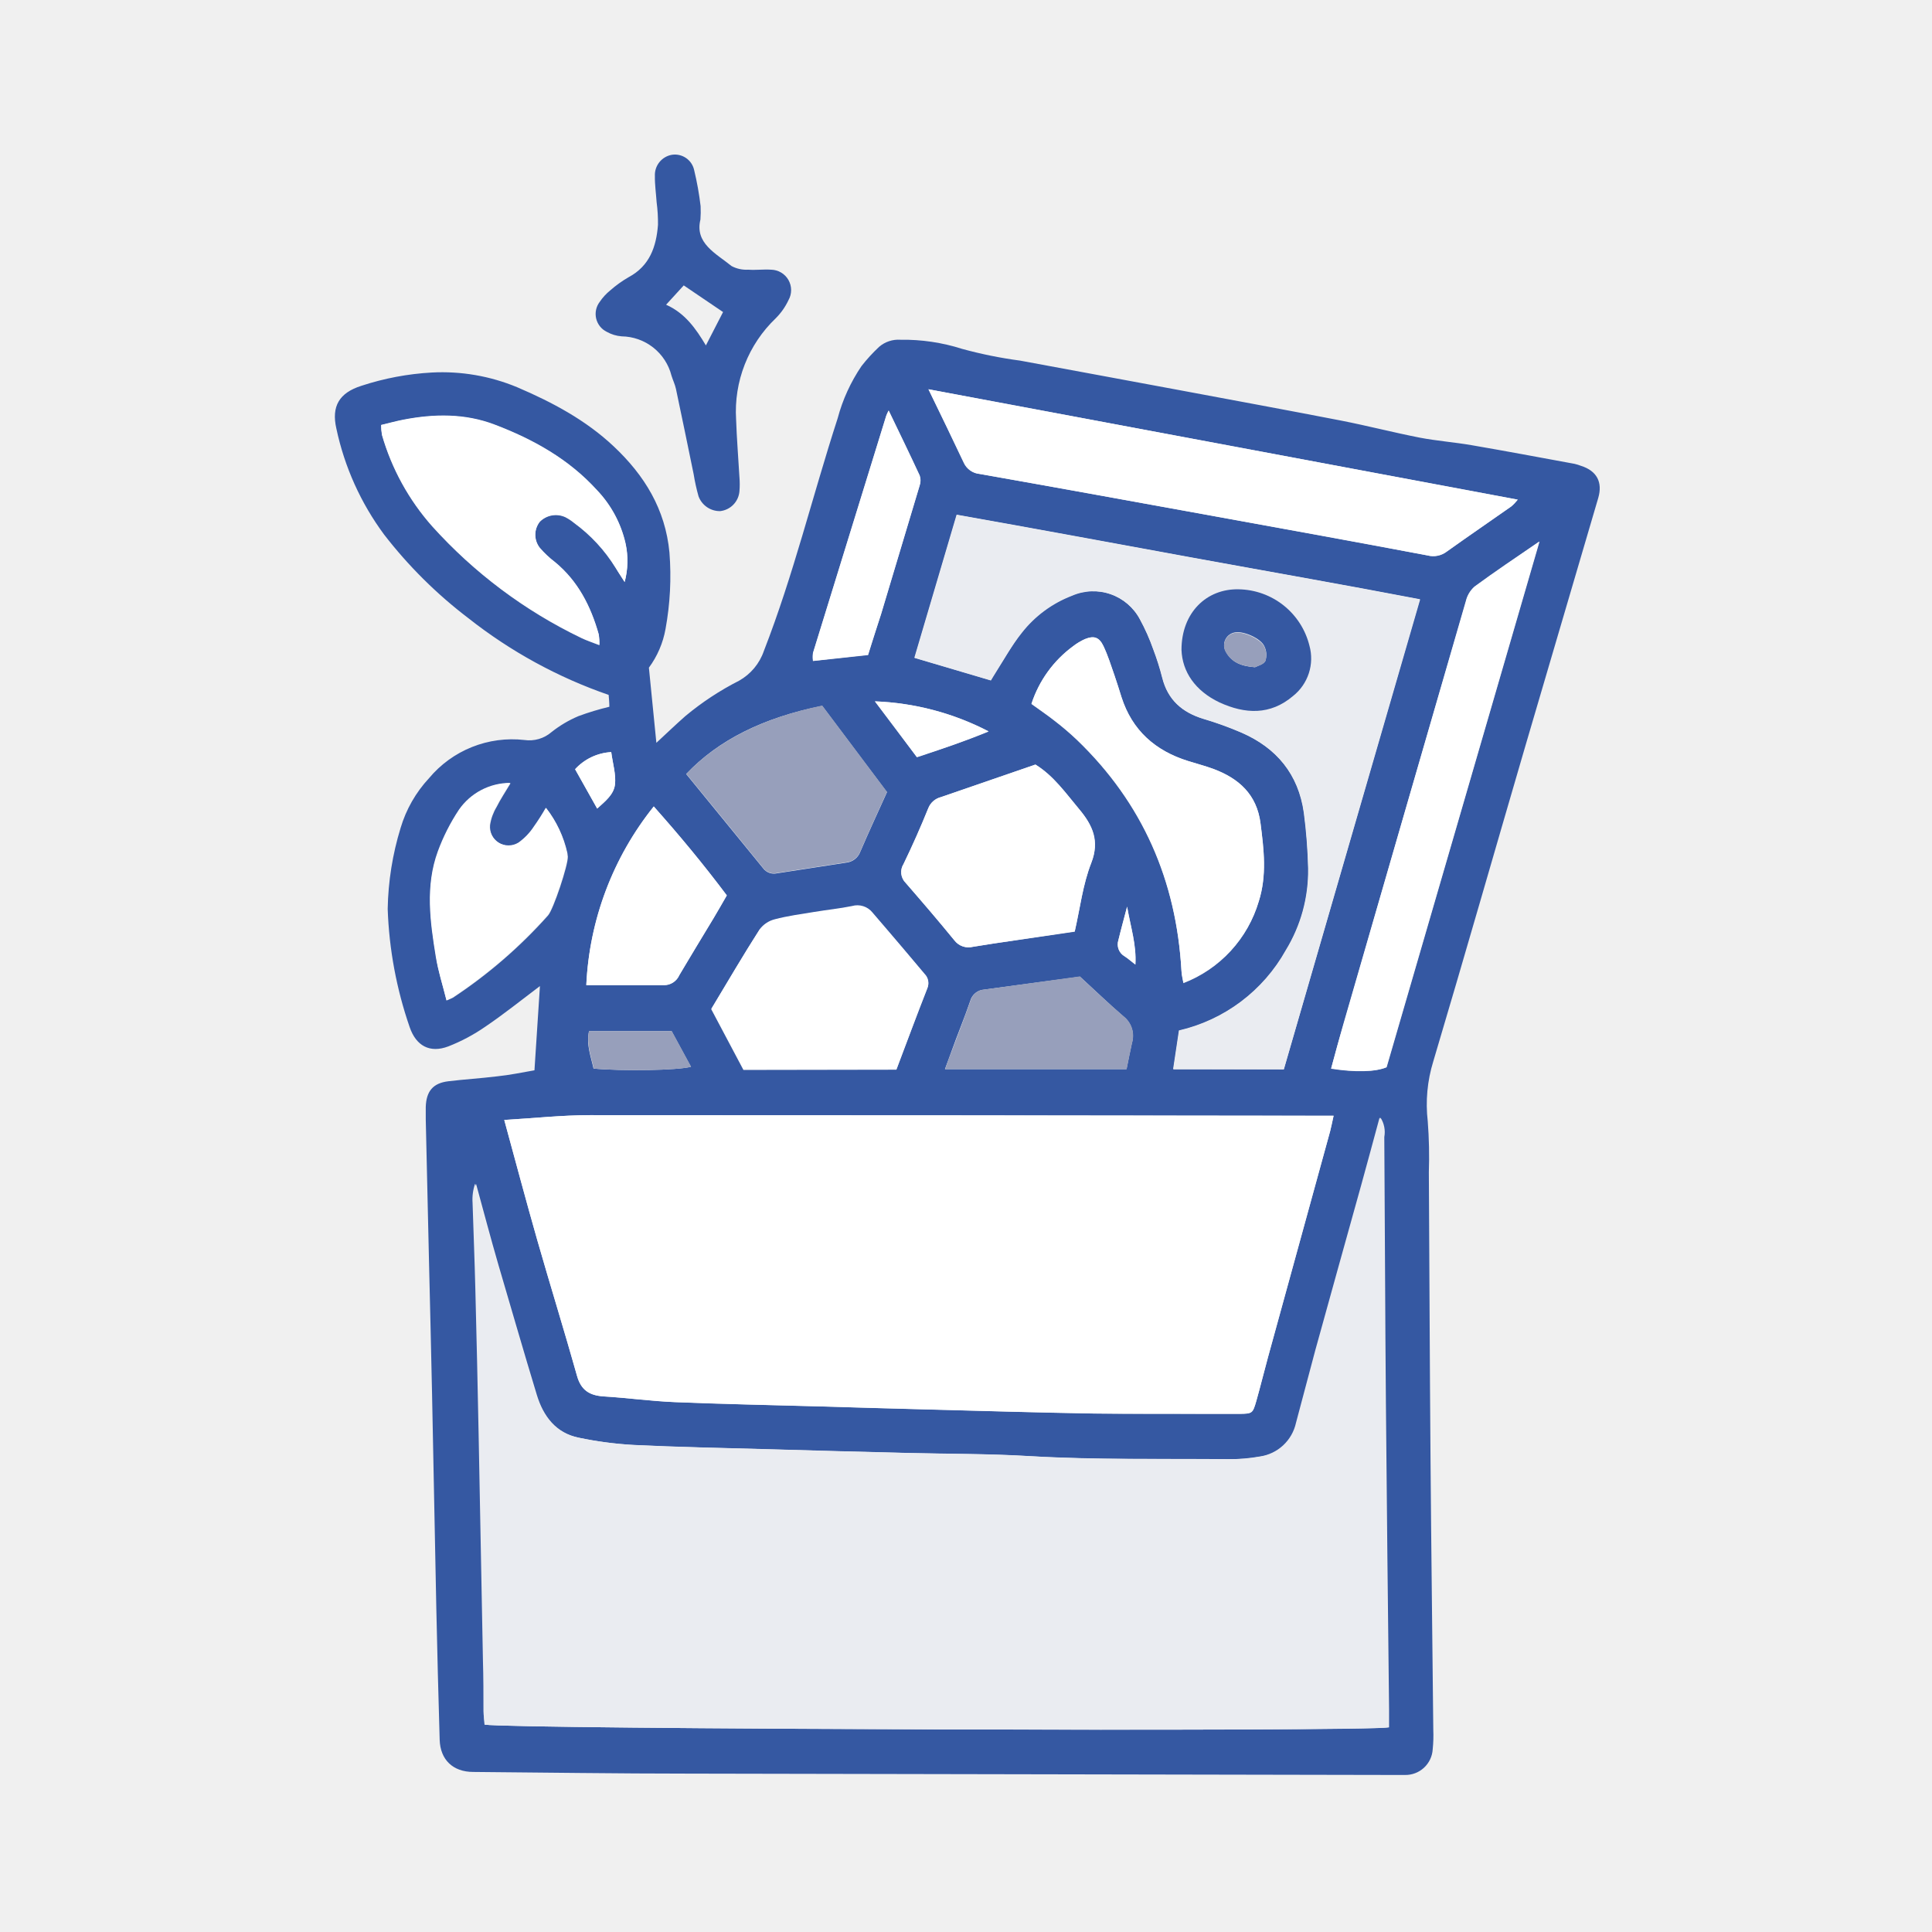
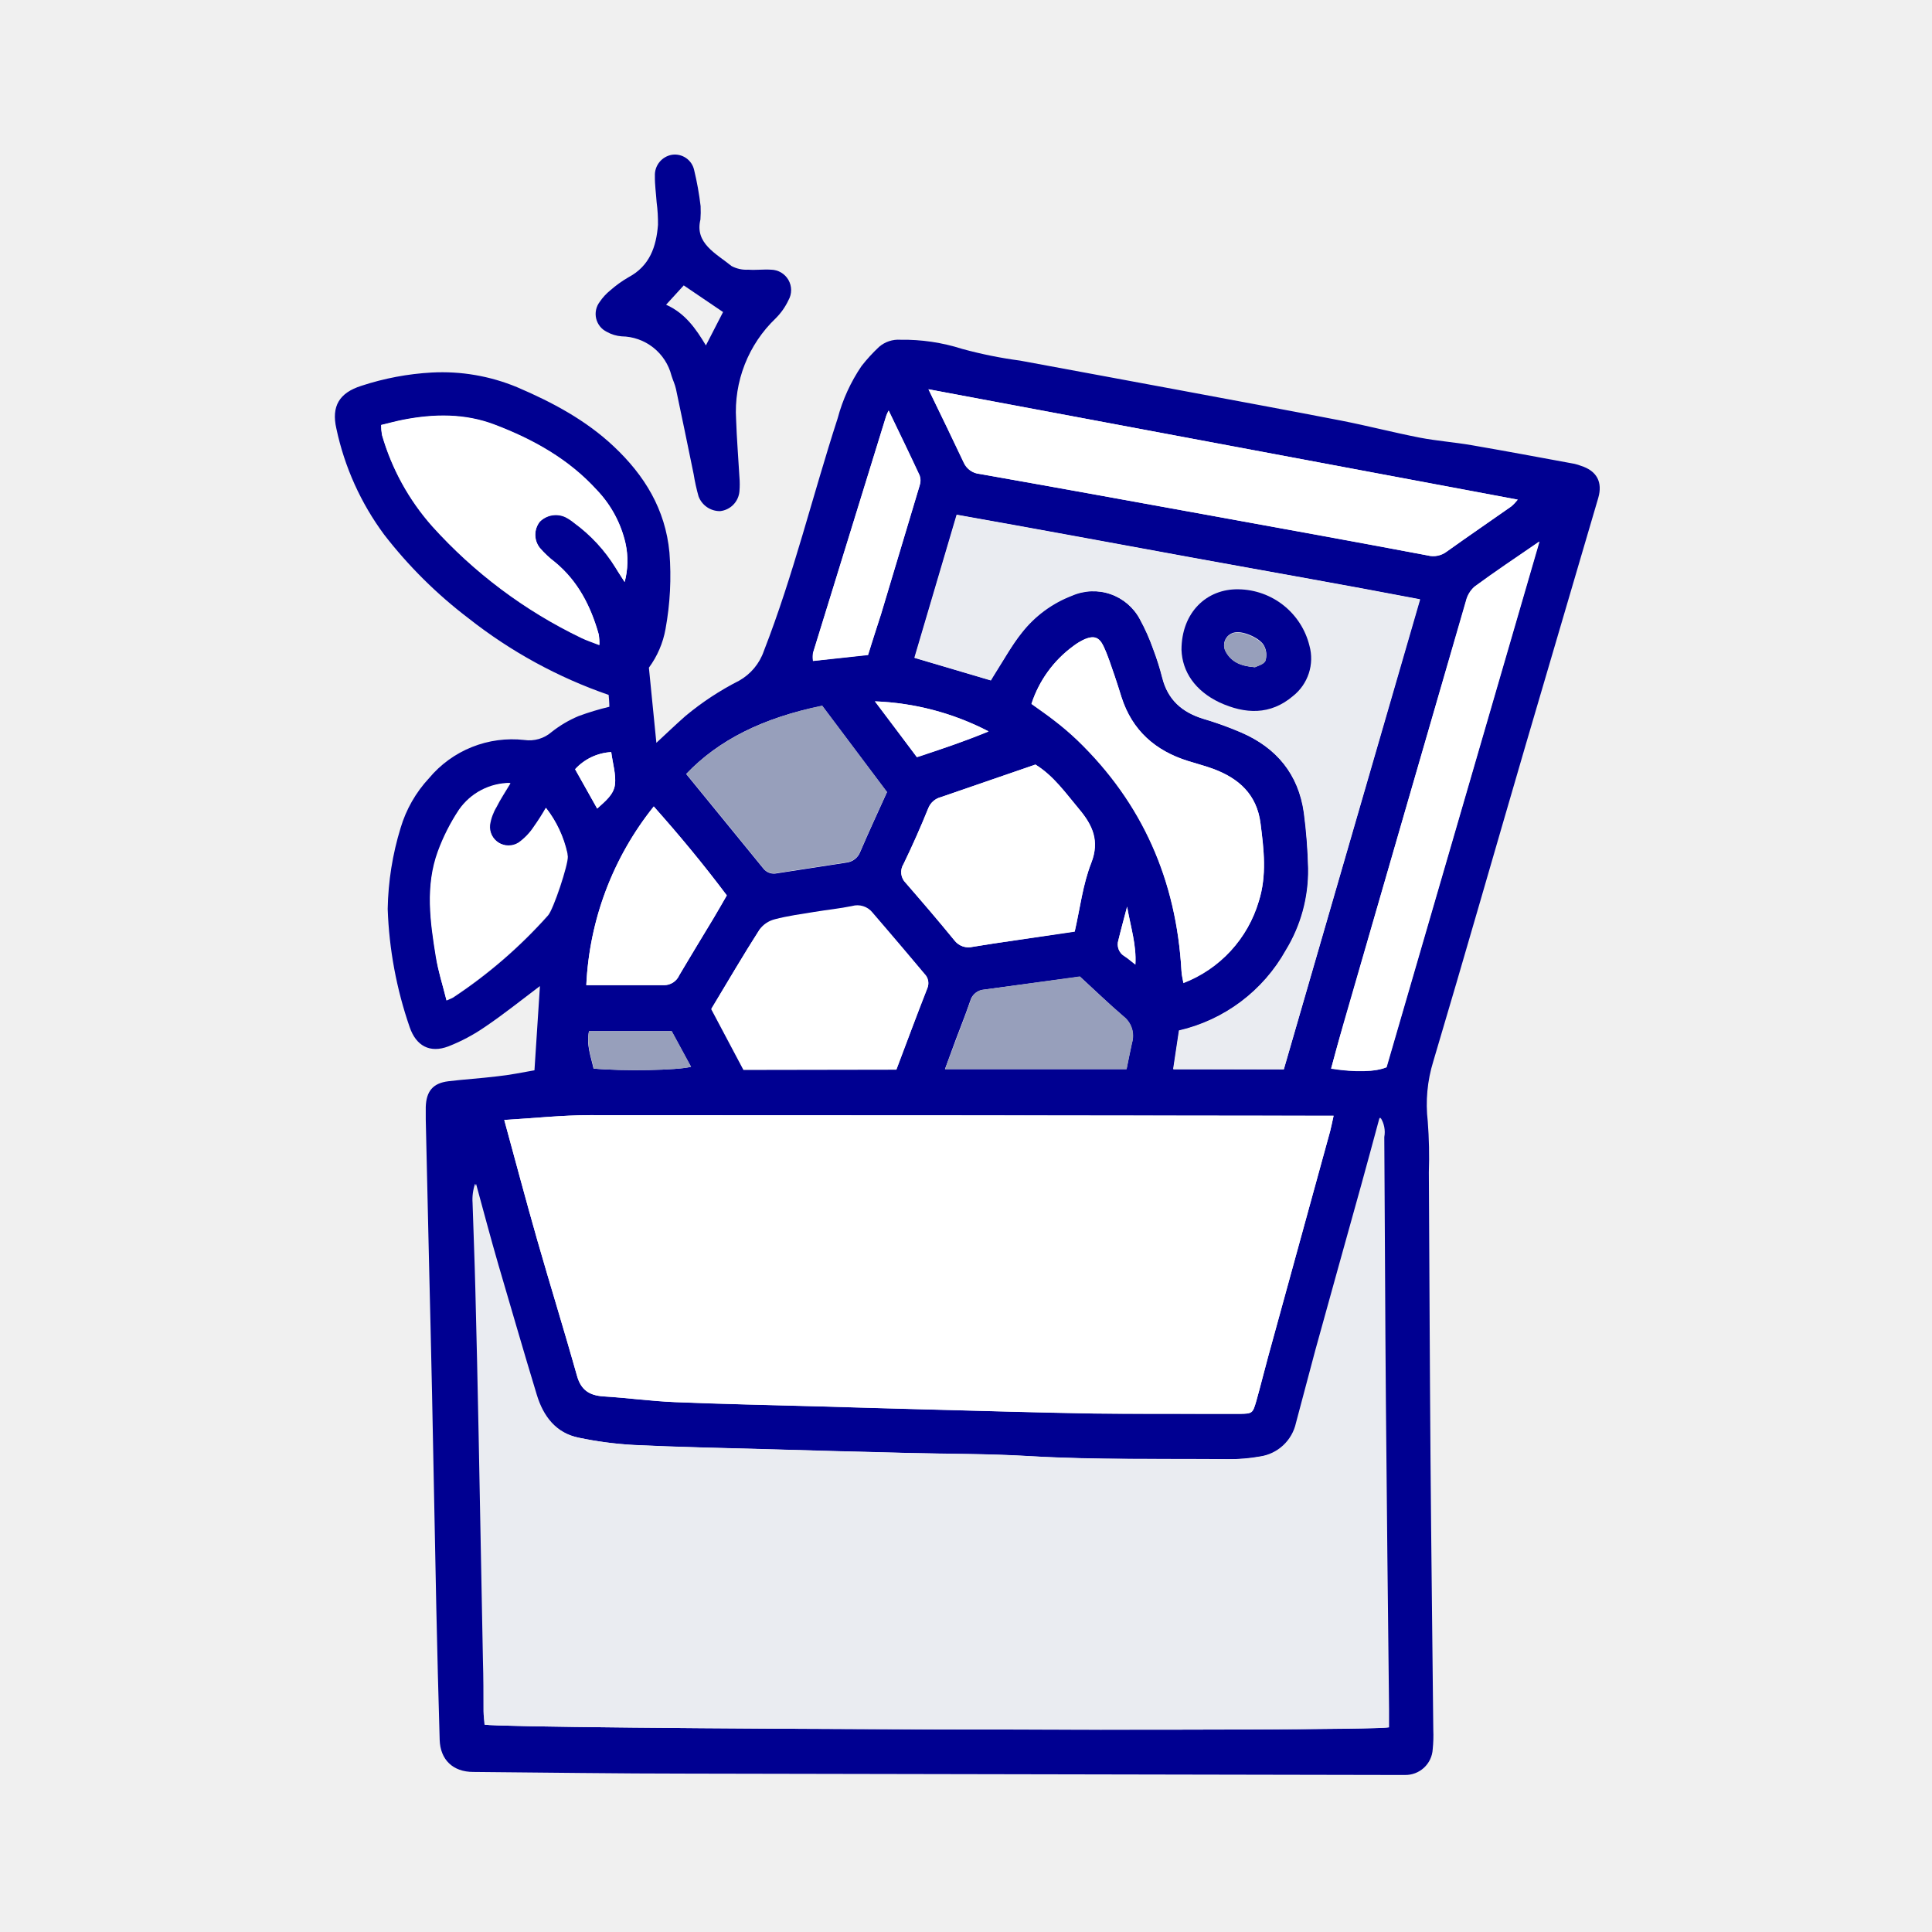
<svg xmlns="http://www.w3.org/2000/svg" width="300" height="300" viewBox="0 0 300 300" fill="none">
-   <path d="M82.991 166.196C83.291 161.606 83.561 157.486 83.841 153.116C80.841 155.376 78.171 157.526 75.341 159.436C73.556 160.672 71.633 161.696 69.611 162.486C66.751 163.566 64.611 162.416 63.611 159.486C61.565 153.574 60.416 147.389 60.201 141.136C60.277 136.876 60.95 132.648 62.201 128.576C63.057 125.689 64.57 123.04 66.621 120.836C68.406 118.698 70.693 117.037 73.278 116.002C75.863 114.967 78.665 114.59 81.431 114.906C82.18 115.015 82.944 114.962 83.67 114.75C84.397 114.537 85.069 114.171 85.641 113.676C86.918 112.662 88.328 111.828 89.831 111.196C91.397 110.617 92.997 110.133 94.621 109.746C94.621 109.046 94.541 108.366 94.511 107.906C86.647 105.188 79.295 101.169 72.761 96.016C67.84 92.276 63.432 87.906 59.651 83.016C56.025 78.122 53.494 72.505 52.231 66.546C51.431 63.066 52.701 60.986 56.121 59.906C59.652 58.745 63.32 58.053 67.031 57.846C71.577 57.601 76.12 58.384 80.321 60.136C85.771 62.466 90.991 65.246 95.321 69.336C100.061 73.796 103.321 79.066 103.951 85.796C104.265 89.766 104.06 93.759 103.341 97.676C102.953 99.847 102.07 101.9 100.761 103.676C101.151 107.616 101.531 111.356 101.921 115.346C103.511 113.876 104.921 112.516 106.431 111.186C108.997 109.049 111.794 107.207 114.771 105.696C116.573 104.682 117.94 103.042 118.611 101.086C123.211 89.286 126.171 76.976 130.071 64.956C130.841 62.06 132.096 59.314 133.781 56.836C134.617 55.765 135.537 54.762 136.531 53.836C137.44 53.065 138.612 52.678 139.801 52.756C143.057 52.705 146.3 53.185 149.401 54.176C152.357 54.985 155.364 55.593 158.401 55.996C166.671 57.536 174.941 59.046 183.221 60.596C191.501 62.146 199.941 63.696 208.281 65.316C212.351 66.116 216.371 67.156 220.451 67.956C223.111 68.466 225.831 68.666 228.501 69.126C233.851 70.046 239.181 71.046 244.501 72.026C244.841 72.107 245.175 72.211 245.501 72.336C247.951 73.116 248.891 74.866 248.171 77.336C244.391 90.176 240.618 103.016 236.851 115.856C232.081 132.166 227.411 148.516 222.561 164.806C221.629 167.819 221.336 170.993 221.701 174.126C221.903 176.751 221.96 179.385 221.871 182.016C221.961 196.906 222.011 211.796 222.131 226.686C222.241 240.686 222.421 254.686 222.561 268.616C222.602 269.617 222.572 270.619 222.471 271.616C222.409 272.718 221.92 273.752 221.108 274.499C220.296 275.246 219.224 275.646 218.121 275.616C217.571 275.616 217.031 275.616 216.481 275.616C179.981 275.543 143.478 275.473 106.971 275.406C95.801 275.406 84.641 275.236 73.481 275.146C70.331 275.146 68.361 273.246 68.271 270.146C68.071 263.346 67.898 256.543 67.751 249.736C67.521 238.666 67.321 227.596 67.091 216.526C66.951 209.726 66.781 202.926 66.621 196.126L66.111 173.806C66.111 173.176 66.111 172.536 66.111 171.896C66.191 169.436 67.231 168.186 69.631 167.896C72.031 167.606 74.631 167.446 77.171 167.136C79.201 166.926 81.041 166.536 82.991 166.196ZM75.241 267.796C78.991 268.506 212.521 268.936 215.691 268.226C215.691 267.296 215.691 266.316 215.691 265.336C215.521 249.546 215.331 233.746 215.201 217.956C215.081 204.156 215.051 190.356 214.951 176.556C215.146 175.519 214.938 174.446 214.371 173.556C213.371 177.306 212.451 180.686 211.511 184.066C209.141 192.606 206.741 201.136 204.391 209.676C203.391 213.426 202.391 217.206 201.391 220.956C201.098 222.3 200.4 223.521 199.392 224.456C198.384 225.391 197.113 225.995 195.751 226.186C194.151 226.473 192.527 226.61 190.901 226.596C180.551 226.496 170.211 226.726 159.901 226.116C153.571 225.736 147.211 225.786 140.901 225.626C133.568 225.446 126.235 225.249 118.901 225.036C112.101 224.846 105.291 224.716 98.491 224.386C95.597 224.226 92.718 223.845 89.881 223.246C86.321 222.516 84.371 219.906 83.361 216.606C81.301 209.846 79.361 203.076 77.361 196.296C76.161 192.156 75.061 187.986 73.921 183.826C73.592 184.79 73.459 185.81 73.531 186.826C73.671 191.266 73.851 195.706 73.961 200.156C74.155 207.676 74.325 215.203 74.471 222.736C74.705 234.449 74.928 246.156 75.141 257.856C75.141 260.486 75.141 263.116 75.221 265.756C75.081 266.446 75.191 267.136 75.241 267.796ZM78.301 173.906C80.061 180.346 81.681 186.466 83.421 192.546C85.421 199.546 87.621 206.546 89.601 213.656C90.221 215.866 91.511 216.656 93.691 216.836C97.391 217.056 101.091 217.576 104.801 217.726C112.231 218.036 119.681 218.176 127.121 218.386C132.651 218.546 138.181 218.716 143.721 218.856C152.431 219.086 161.141 219.346 169.851 219.496C175.661 219.596 181.471 219.496 187.291 219.546C189.011 219.546 190.741 219.546 192.461 219.546C194.461 219.496 194.521 219.476 195.081 217.546C195.721 215.286 196.281 212.996 196.901 210.726C200.115 199.046 203.328 187.359 206.541 175.666C206.721 174.996 206.841 174.306 207.081 173.256H204.161C166.648 173.216 129.138 173.186 91.631 173.166C87.301 173.156 82.961 173.636 78.301 173.906V173.906ZM199.351 166.046L220.471 93.046C208.471 90.746 196.471 88.656 184.631 86.486C172.791 84.316 160.711 82.076 148.541 79.916C146.311 87.466 144.161 94.726 141.981 102.126L153.821 105.626C154.071 105.226 154.331 104.756 154.621 104.316C155.951 102.316 157.151 100.116 158.621 98.226C160.65 95.633 163.346 93.642 166.421 92.466C168.32 91.638 170.462 91.556 172.419 92.236C174.376 92.916 176.005 94.309 176.981 96.136C177.805 97.643 178.504 99.215 179.071 100.836C179.619 102.275 180.083 103.744 180.461 105.236C181.321 108.666 183.561 110.616 186.861 111.606C188.855 112.196 190.812 112.904 192.721 113.726C198.211 116.106 201.611 120.226 202.451 126.196C202.83 129.069 203.053 131.959 203.121 134.856C203.189 139.329 201.985 143.73 199.651 147.546C197.909 150.666 195.533 153.387 192.676 155.533C189.818 157.679 186.543 159.203 183.061 160.006C182.801 161.776 182.501 163.786 182.161 166.006L199.351 166.046ZM144.171 60.446C146.111 64.446 147.901 68.146 149.631 71.836C149.85 72.324 150.196 72.744 150.632 73.053C151.068 73.363 151.579 73.55 152.111 73.596C164.291 75.746 176.461 77.966 188.641 80.176C199.641 82.176 210.641 84.176 221.641 86.246C222.155 86.38 222.692 86.395 223.212 86.29C223.732 86.184 224.221 85.96 224.641 85.636C227.961 83.276 231.331 80.976 234.641 78.636C235.008 78.32 235.343 77.968 235.641 77.586L144.171 60.446ZM160.171 109.326C161.371 110.196 162.571 111.006 163.701 111.896C164.927 112.833 166.102 113.835 167.221 114.896C177.421 124.706 182.671 136.756 183.461 150.816C183.461 151.386 183.641 151.956 183.761 152.666C186.558 151.588 189.068 149.879 191.097 147.673C193.127 145.467 194.62 142.823 195.461 139.946C196.721 135.946 196.251 131.946 195.731 127.876C195.161 123.336 192.371 120.876 188.351 119.376C187.081 118.916 185.771 118.576 184.471 118.166C179.391 116.576 175.801 113.426 174.141 108.256C173.781 107.136 173.451 106.016 173.061 104.906C172.521 103.376 172.061 101.816 171.351 100.346C170.641 98.876 169.861 98.676 168.471 99.236C167.813 99.532 167.192 99.904 166.621 100.346C163.591 102.575 161.335 105.698 160.171 109.276V109.326ZM206.701 165.956C210.441 166.546 213.591 166.446 215.321 165.726C223.171 138.726 231.031 111.726 239.061 84.096C235.341 86.676 232.121 88.836 229.001 91.096C228.335 91.691 227.867 92.477 227.661 93.346C221.281 115.206 214.948 137.079 208.661 158.966C207.961 161.206 207.371 163.446 206.701 165.906V165.956ZM96.991 90.416C97.517 88.456 97.562 86.397 97.121 84.416C96.415 81.309 94.881 78.451 92.681 76.146C88.301 71.326 82.761 68.256 76.791 65.976C72.181 64.216 67.391 64.286 62.601 65.216C61.471 65.436 60.361 65.746 59.171 66.026C59.176 66.542 59.223 67.057 59.311 67.566C60.823 72.806 63.484 77.644 67.101 81.726C73.615 88.958 81.479 94.848 90.251 99.066C91.091 99.476 91.981 99.756 93.061 100.186C93.079 99.627 93.042 99.068 92.951 98.516C91.721 94.166 89.741 90.266 86.161 87.316C85.297 86.663 84.506 85.919 83.801 85.096C83.351 84.517 83.107 83.804 83.107 83.071C83.107 82.338 83.351 81.625 83.801 81.046C84.311 80.526 84.97 80.177 85.686 80.048C86.403 79.919 87.142 80.016 87.801 80.326C88.285 80.576 88.741 80.878 89.161 81.226C91.731 83.105 93.911 85.466 95.581 88.176C96.041 88.886 96.531 89.616 96.991 90.366V90.416ZM139.191 166.106C140.821 161.806 142.351 157.656 143.971 153.536C144.135 153.165 144.183 152.754 144.108 152.356C144.033 151.957 143.839 151.591 143.551 151.306C142.451 149.973 141.341 148.656 140.221 147.356C138.641 145.486 137.041 143.636 135.451 141.776C135.081 141.317 134.584 140.978 134.022 140.8C133.46 140.622 132.858 140.614 132.291 140.776C130.351 141.166 128.361 141.376 126.401 141.696C124.441 142.016 122.281 142.306 120.281 142.836C119.329 143.077 118.491 143.643 117.911 144.436C115.331 148.436 112.911 152.616 110.441 156.716L115.441 166.146L139.191 166.106ZM166.881 144.676C167.731 140.966 168.151 137.306 169.451 133.996C170.751 130.686 169.641 128.116 167.581 125.666C165.521 123.216 163.631 120.486 160.781 118.726L146.091 123.786C145.657 123.897 145.255 124.109 144.918 124.404C144.581 124.699 144.318 125.07 144.151 125.486C142.971 128.413 141.688 131.306 140.301 134.166C140.012 134.621 139.888 135.161 139.95 135.696C140.012 136.231 140.256 136.729 140.641 137.106C143.191 140.056 145.741 143.006 148.201 146.026C148.528 146.454 148.973 146.778 149.481 146.955C149.99 147.133 150.539 147.158 151.061 147.026C152.131 146.866 153.201 146.676 154.271 146.516L166.881 144.676ZM106.571 120.216C110.571 125.146 114.571 129.976 118.501 134.826C118.747 135.152 119.082 135.399 119.465 135.537C119.849 135.676 120.264 135.7 120.661 135.606L131.371 133.956C131.865 133.91 132.336 133.725 132.729 133.423C133.122 133.12 133.421 132.712 133.591 132.246C134.901 129.176 136.321 126.146 137.731 123.006L127.671 109.606C118.461 111.446 111.541 114.936 106.571 120.166V120.216ZM69.331 155.366C69.971 155.076 70.151 155.026 70.331 154.926C75.782 151.329 80.744 147.04 85.091 142.166C85.931 141.266 88.251 134.246 88.171 133.026C88.162 132.845 88.142 132.665 88.111 132.486C87.549 129.937 86.425 127.545 84.821 125.486C84.251 126.49 83.63 127.465 82.961 128.406C82.327 129.378 81.516 130.222 80.571 130.896C80.105 131.184 79.568 131.335 79.02 131.334C78.472 131.333 77.935 131.178 77.47 130.888C77.006 130.598 76.631 130.184 76.389 129.692C76.147 129.201 76.048 128.651 76.101 128.106C76.25 127.126 76.59 126.185 77.101 125.336C77.711 124.116 78.481 122.966 79.281 121.626C77.721 121.627 76.185 122.005 74.802 122.727C73.42 123.45 72.232 124.496 71.341 125.776C69.993 127.802 68.889 129.981 68.051 132.266C66.051 137.646 66.851 143.166 67.741 148.626C68.031 150.766 68.731 152.906 69.331 155.316V155.366ZM101.511 125.266C95.174 133.168 91.508 142.877 91.041 152.996H103.151C103.644 152.987 104.125 152.835 104.534 152.561C104.944 152.286 105.266 151.899 105.461 151.446C107.211 148.446 109.011 145.546 110.781 142.596C111.471 141.446 112.131 140.276 112.831 139.066C109.241 134.186 105.461 129.696 101.511 125.216V125.266ZM167.661 151.666L152.821 153.666C152.324 153.696 151.848 153.881 151.461 154.195C151.073 154.508 150.794 154.935 150.661 155.416C149.761 158.066 148.661 160.666 147.731 163.296C147.421 164.116 147.141 164.946 146.731 166.016H174.921C175.211 164.586 175.471 163.266 175.761 161.946C175.984 161.21 175.978 160.423 175.746 159.69C175.515 158.957 175.067 158.311 174.461 157.836C172.141 155.836 169.931 153.696 167.661 151.616V151.666ZM134.791 101.726C135.481 99.526 136.141 97.456 136.791 95.386C138.791 88.719 140.791 82.053 142.791 75.386C142.956 74.893 142.956 74.359 142.791 73.866C141.251 70.546 139.651 67.256 137.971 63.766C137.831 64.028 137.707 64.298 137.601 64.576C133.801 76.843 130.011 89.116 126.231 101.396C126.176 101.811 126.176 102.231 126.231 102.646L134.791 101.726ZM91.461 160.116C91.001 162.256 91.781 164.116 92.161 165.926C96.771 166.346 105.241 166.206 107.281 165.646L104.281 160.116H91.461ZM135.841 108.906C138.161 111.986 140.231 114.716 142.351 117.546C146.051 116.356 149.661 115.156 153.481 113.546C148.028 110.722 142.018 109.138 135.881 108.906H135.841ZM89.301 119.446L92.731 125.556C94.021 124.386 95.311 123.286 95.491 121.836C95.671 120.386 95.141 118.546 94.911 116.786C92.765 116.904 90.751 117.859 89.301 119.446V119.446ZM176.301 149.776C176.501 146.716 175.591 144.086 175.021 140.776C174.471 142.886 174.021 144.416 173.671 145.966C173.516 146.44 173.531 146.952 173.714 147.416C173.896 147.88 174.235 148.265 174.671 148.506C175.171 148.846 175.621 149.256 176.301 149.776Z" fill="#3558A2" />
-   <path d="M108.761 34.097C107.861 37.767 111.151 39.337 113.601 41.317C114.397 41.738 115.293 41.931 116.191 41.877C117.371 41.967 118.561 41.797 119.731 41.877C120.28 41.887 120.816 42.038 121.288 42.317C121.761 42.596 122.152 42.993 122.425 43.468C122.698 43.944 122.844 44.482 122.846 45.031C122.849 45.579 122.71 46.119 122.441 46.597C121.945 47.653 121.269 48.615 120.441 49.437C118.339 51.447 116.701 53.892 115.641 56.6C114.58 59.308 114.123 62.215 114.301 65.117C114.401 68.117 114.651 71.117 114.821 74.117C114.881 74.84 114.881 75.565 114.821 76.287C114.756 77.069 114.421 77.804 113.874 78.366C113.327 78.928 112.601 79.282 111.821 79.367C111.095 79.377 110.384 79.162 109.784 78.752C109.185 78.342 108.726 77.757 108.471 77.077C108.152 75.946 107.898 74.798 107.711 73.637C106.801 69.217 105.901 64.797 104.961 60.387C104.811 59.687 104.481 59.027 104.271 58.337C103.833 56.607 102.836 55.071 101.434 53.966C100.033 52.861 98.306 52.25 96.521 52.227C95.713 52.164 94.928 51.926 94.221 51.527C93.811 51.327 93.45 51.037 93.164 50.68C92.879 50.323 92.677 49.907 92.571 49.463C92.466 49.018 92.461 48.555 92.556 48.108C92.651 47.661 92.844 47.241 93.121 46.877C93.573 46.206 94.122 45.606 94.751 45.097C95.636 44.316 96.598 43.625 97.621 43.037C100.891 41.287 101.911 38.297 102.171 34.917C102.186 33.744 102.116 32.571 101.961 31.407C101.871 30.057 101.671 28.697 101.691 27.347C101.65 26.57 101.895 25.804 102.379 25.194C102.864 24.584 103.554 24.173 104.321 24.037C105.096 23.915 105.888 24.095 106.533 24.54C107.179 24.985 107.629 25.66 107.791 26.427C108.236 28.269 108.57 30.136 108.791 32.017C108.823 32.711 108.813 33.405 108.761 34.097V34.097ZM112.281 48.457L106.171 44.317L103.431 47.317C106.371 48.627 108.051 51.027 109.611 53.637C110.611 51.687 111.511 49.937 112.281 48.447V48.457Z" fill="#3558A2" />
+   <path d="M82.991 166.196C83.291 161.606 83.561 157.486 83.841 153.116C80.841 155.376 78.171 157.526 75.341 159.436C73.556 160.672 71.633 161.696 69.611 162.486C66.751 163.566 64.611 162.416 63.611 159.486C61.565 153.574 60.416 147.389 60.201 141.136C60.277 136.876 60.95 132.648 62.201 128.576C63.057 125.689 64.57 123.04 66.621 120.836C68.406 118.698 70.693 117.037 73.278 116.002C75.863 114.967 78.665 114.59 81.431 114.906C82.18 115.015 82.944 114.962 83.67 114.75C84.397 114.537 85.069 114.171 85.641 113.676C86.918 112.662 88.328 111.828 89.831 111.196C91.397 110.617 92.997 110.133 94.621 109.746C94.621 109.046 94.541 108.366 94.511 107.906C86.647 105.188 79.295 101.169 72.761 96.016C67.84 92.276 63.432 87.906 59.651 83.016C56.025 78.122 53.494 72.505 52.231 66.546C51.431 63.066 52.701 60.986 56.121 59.906C59.652 58.745 63.32 58.053 67.031 57.846C71.577 57.601 76.12 58.384 80.321 60.136C85.771 62.466 90.991 65.246 95.321 69.336C100.061 73.796 103.321 79.066 103.951 85.796C104.265 89.766 104.06 93.759 103.341 97.676C102.953 99.847 102.07 101.9 100.761 103.676C101.151 107.616 101.531 111.356 101.921 115.346C103.511 113.876 104.921 112.516 106.431 111.186C108.997 109.049 111.794 107.207 114.771 105.696C116.573 104.682 117.94 103.042 118.611 101.086C123.211 89.286 126.171 76.976 130.071 64.956C130.841 62.06 132.096 59.314 133.781 56.836C134.617 55.765 135.537 54.762 136.531 53.836C137.44 53.065 138.612 52.678 139.801 52.756C143.057 52.705 146.3 53.185 149.401 54.176C152.357 54.985 155.364 55.593 158.401 55.996C166.671 57.536 174.941 59.046 183.221 60.596C191.501 62.146 199.941 63.696 208.281 65.316C212.351 66.116 216.371 67.156 220.451 67.956C223.111 68.466 225.831 68.666 228.501 69.126C233.851 70.046 239.181 71.046 244.501 72.026C244.841 72.107 245.175 72.211 245.501 72.336C247.951 73.116 248.891 74.866 248.171 77.336C244.391 90.176 240.618 103.016 236.851 115.856C232.081 132.166 227.411 148.516 222.561 164.806C221.629 167.819 221.336 170.993 221.701 174.126C221.903 176.751 221.96 179.385 221.871 182.016C221.961 196.906 222.011 211.796 222.131 226.686C222.241 240.686 222.421 254.686 222.561 268.616C222.602 269.617 222.572 270.619 222.471 271.616C222.409 272.718 221.92 273.752 221.108 274.499C220.296 275.246 219.224 275.646 218.121 275.616C217.571 275.616 217.031 275.616 216.481 275.616C179.981 275.543 143.478 275.473 106.971 275.406C95.801 275.406 84.641 275.236 73.481 275.146C70.331 275.146 68.361 273.246 68.271 270.146C68.071 263.346 67.898 256.543 67.751 249.736C67.521 238.666 67.321 227.596 67.091 216.526C66.951 209.726 66.781 202.926 66.621 196.126L66.111 173.806C66.111 173.176 66.111 172.536 66.111 171.896C66.191 169.436 67.231 168.186 69.631 167.896C72.031 167.606 74.631 167.446 77.171 167.136C79.201 166.926 81.041 166.536 82.991 166.196ZM75.241 267.796C78.991 268.506 212.521 268.936 215.691 268.226C215.691 267.296 215.691 266.316 215.691 265.336C215.521 249.546 215.331 233.746 215.201 217.956C215.081 204.156 215.051 190.356 214.951 176.556C215.146 175.519 214.938 174.446 214.371 173.556C213.371 177.306 212.451 180.686 211.511 184.066C209.141 192.606 206.741 201.136 204.391 209.676C203.391 213.426 202.391 217.206 201.391 220.956C201.098 222.3 200.4 223.521 199.392 224.456C198.384 225.391 197.113 225.995 195.751 226.186C194.151 226.473 192.527 226.61 190.901 226.596C180.551 226.496 170.211 226.726 159.901 226.116C153.571 225.736 147.211 225.786 140.901 225.626C133.568 225.446 126.235 225.249 118.901 225.036C112.101 224.846 105.291 224.716 98.491 224.386C95.597 224.226 92.718 223.845 89.881 223.246C86.321 222.516 84.371 219.906 83.361 216.606C81.301 209.846 79.361 203.076 77.361 196.296C76.161 192.156 75.061 187.986 73.921 183.826C73.592 184.79 73.459 185.81 73.531 186.826C73.671 191.266 73.851 195.706 73.961 200.156C74.155 207.676 74.325 215.203 74.471 222.736C74.705 234.449 74.928 246.156 75.141 257.856C75.141 260.486 75.141 263.116 75.221 265.756C75.081 266.446 75.191 267.136 75.241 267.796ZM78.301 173.906C80.061 180.346 81.681 186.466 83.421 192.546C85.421 199.546 87.621 206.546 89.601 213.656C90.221 215.866 91.511 216.656 93.691 216.836C97.391 217.056 101.091 217.576 104.801 217.726C112.231 218.036 119.681 218.176 127.121 218.386C132.651 218.546 138.181 218.716 143.721 218.856C152.431 219.086 161.141 219.346 169.851 219.496C175.661 219.596 181.471 219.496 187.291 219.546C189.011 219.546 190.741 219.546 192.461 219.546C194.461 219.496 194.521 219.476 195.081 217.546C195.721 215.286 196.281 212.996 196.901 210.726C200.115 199.046 203.328 187.359 206.541 175.666C206.721 174.996 206.841 174.306 207.081 173.256H204.161C166.648 173.216 129.138 173.186 91.631 173.166C87.301 173.156 82.961 173.636 78.301 173.906V173.906ZM199.351 166.046L220.471 93.046C208.471 90.746 196.471 88.656 184.631 86.486C172.791 84.316 160.711 82.076 148.541 79.916C146.311 87.466 144.161 94.726 141.981 102.126L153.821 105.626C154.071 105.226 154.331 104.756 154.621 104.316C155.951 102.316 157.151 100.116 158.621 98.226C160.65 95.633 163.346 93.642 166.421 92.466C168.32 91.638 170.462 91.556 172.419 92.236C174.376 92.916 176.005 94.309 176.981 96.136C177.805 97.643 178.504 99.215 179.071 100.836C179.619 102.275 180.083 103.744 180.461 105.236C181.321 108.666 183.561 110.616 186.861 111.606C188.855 112.196 190.812 112.904 192.721 113.726C198.211 116.106 201.611 120.226 202.451 126.196C202.83 129.069 203.053 131.959 203.121 134.856C203.189 139.329 201.985 143.73 199.651 147.546C197.909 150.666 195.533 153.387 192.676 155.533C189.818 157.679 186.543 159.203 183.061 160.006C182.801 161.776 182.501 163.786 182.161 166.006L199.351 166.046ZM144.171 60.446C146.111 64.446 147.901 68.146 149.631 71.836C149.85 72.324 150.196 72.744 150.632 73.053C151.068 73.363 151.579 73.55 152.111 73.596C164.291 75.746 176.461 77.966 188.641 80.176C199.641 82.176 210.641 84.176 221.641 86.246C222.155 86.38 222.692 86.395 223.212 86.29C223.732 86.184 224.221 85.96 224.641 85.636C227.961 83.276 231.331 80.976 234.641 78.636C235.008 78.32 235.343 77.968 235.641 77.586L144.171 60.446ZM160.171 109.326C161.371 110.196 162.571 111.006 163.701 111.896C164.927 112.833 166.102 113.835 167.221 114.896C177.421 124.706 182.671 136.756 183.461 150.816C183.461 151.386 183.641 151.956 183.761 152.666C186.558 151.588 189.068 149.879 191.097 147.673C193.127 145.467 194.62 142.823 195.461 139.946C196.721 135.946 196.251 131.946 195.731 127.876C195.161 123.336 192.371 120.876 188.351 119.376C187.081 118.916 185.771 118.576 184.471 118.166C179.391 116.576 175.801 113.426 174.141 108.256C173.781 107.136 173.451 106.016 173.061 104.906C172.521 103.376 172.061 101.816 171.351 100.346C170.641 98.876 169.861 98.676 168.471 99.236C167.813 99.532 167.192 99.904 166.621 100.346C163.591 102.575 161.335 105.698 160.171 109.276V109.326ZM206.701 165.956C210.441 166.546 213.591 166.446 215.321 165.726C223.171 138.726 231.031 111.726 239.061 84.096C235.341 86.676 232.121 88.836 229.001 91.096C228.335 91.691 227.867 92.477 227.661 93.346C221.281 115.206 214.948 137.079 208.661 158.966C207.961 161.206 207.371 163.446 206.701 165.906V165.956ZM96.991 90.416C97.517 88.456 97.562 86.397 97.121 84.416C96.415 81.309 94.881 78.451 92.681 76.146C88.301 71.326 82.761 68.256 76.791 65.976C72.181 64.216 67.391 64.286 62.601 65.216C61.471 65.436 60.361 65.746 59.171 66.026C59.176 66.542 59.223 67.057 59.311 67.566C60.823 72.806 63.484 77.644 67.101 81.726C73.615 88.958 81.479 94.848 90.251 99.066C91.091 99.476 91.981 99.756 93.061 100.186C93.079 99.627 93.042 99.068 92.951 98.516C91.721 94.166 89.741 90.266 86.161 87.316C85.297 86.663 84.506 85.919 83.801 85.096C83.351 84.517 83.107 83.804 83.107 83.071C83.107 82.338 83.351 81.625 83.801 81.046C84.311 80.526 84.97 80.177 85.686 80.048C86.403 79.919 87.142 80.016 87.801 80.326C88.285 80.576 88.741 80.878 89.161 81.226C91.731 83.105 93.911 85.466 95.581 88.176C96.041 88.886 96.531 89.616 96.991 90.366V90.416ZM139.191 166.106C140.821 161.806 142.351 157.656 143.971 153.536C144.135 153.165 144.183 152.754 144.108 152.356C144.033 151.957 143.839 151.591 143.551 151.306C142.451 149.973 141.341 148.656 140.221 147.356C138.641 145.486 137.041 143.636 135.451 141.776C135.081 141.317 134.584 140.978 134.022 140.8C133.46 140.622 132.858 140.614 132.291 140.776C130.351 141.166 128.361 141.376 126.401 141.696C124.441 142.016 122.281 142.306 120.281 142.836C119.329 143.077 118.491 143.643 117.911 144.436C115.331 148.436 112.911 152.616 110.441 156.716L115.441 166.146L139.191 166.106ZM166.881 144.676C167.731 140.966 168.151 137.306 169.451 133.996C170.751 130.686 169.641 128.116 167.581 125.666C165.521 123.216 163.631 120.486 160.781 118.726L146.091 123.786C145.657 123.897 145.255 124.109 144.918 124.404C144.581 124.699 144.318 125.07 144.151 125.486C142.971 128.413 141.688 131.306 140.301 134.166C140.012 134.621 139.888 135.161 139.95 135.696C140.012 136.231 140.256 136.729 140.641 137.106C143.191 140.056 145.741 143.006 148.201 146.026C148.528 146.454 148.973 146.778 149.481 146.955C149.99 147.133 150.539 147.158 151.061 147.026C152.131 146.866 153.201 146.676 154.271 146.516L166.881 144.676ZM106.571 120.216C110.571 125.146 114.571 129.976 118.501 134.826C118.747 135.152 119.082 135.399 119.465 135.537C119.849 135.676 120.264 135.7 120.661 135.606L131.371 133.956C131.865 133.91 132.336 133.725 132.729 133.423C133.122 133.12 133.421 132.712 133.591 132.246C134.901 129.176 136.321 126.146 137.731 123.006L127.671 109.606C118.461 111.446 111.541 114.936 106.571 120.166V120.216ZM69.331 155.366C69.971 155.076 70.151 155.026 70.331 154.926C75.782 151.329 80.744 147.04 85.091 142.166C85.931 141.266 88.251 134.246 88.171 133.026C88.162 132.845 88.142 132.665 88.111 132.486C87.549 129.937 86.425 127.545 84.821 125.486C84.251 126.49 83.63 127.465 82.961 128.406C82.327 129.378 81.516 130.222 80.571 130.896C80.105 131.184 79.568 131.335 79.02 131.334C78.472 131.333 77.935 131.178 77.47 130.888C77.006 130.598 76.631 130.184 76.389 129.692C76.147 129.201 76.048 128.651 76.101 128.106C76.25 127.126 76.59 126.185 77.101 125.336C77.711 124.116 78.481 122.966 79.281 121.626C77.721 121.627 76.185 122.005 74.802 122.727C73.42 123.45 72.232 124.496 71.341 125.776C69.993 127.802 68.889 129.981 68.051 132.266C66.051 137.646 66.851 143.166 67.741 148.626C68.031 150.766 68.731 152.906 69.331 155.316V155.366ZM101.511 125.266C95.174 133.168 91.508 142.877 91.041 152.996H103.151C103.644 152.987 104.125 152.835 104.534 152.561C104.944 152.286 105.266 151.899 105.461 151.446C107.211 148.446 109.011 145.546 110.781 142.596C111.471 141.446 112.131 140.276 112.831 139.066C109.241 134.186 105.461 129.696 101.511 125.216V125.266ZM167.661 151.666L152.821 153.666C152.324 153.696 151.848 153.881 151.461 154.195C151.073 154.508 150.794 154.935 150.661 155.416C149.761 158.066 148.661 160.666 147.731 163.296C147.421 164.116 147.141 164.946 146.731 166.016H174.921C175.211 164.586 175.471 163.266 175.761 161.946C175.984 161.21 175.978 160.423 175.746 159.69C175.515 158.957 175.067 158.311 174.461 157.836C172.141 155.836 169.931 153.696 167.661 151.616V151.666ZM134.791 101.726C135.481 99.526 136.141 97.456 136.791 95.386C138.791 88.719 140.791 82.053 142.791 75.386C142.956 74.893 142.956 74.359 142.791 73.866C141.251 70.546 139.651 67.256 137.971 63.766C137.831 64.028 137.707 64.298 137.601 64.576C133.801 76.843 130.011 89.116 126.231 101.396C126.176 101.811 126.176 102.231 126.231 102.646L134.791 101.726ZM91.461 160.116C91.001 162.256 91.781 164.116 92.161 165.926C96.771 166.346 105.241 166.206 107.281 165.646L104.281 160.116H91.461ZM135.841 108.906C138.161 111.986 140.231 114.716 142.351 117.546C146.051 116.356 149.661 115.156 153.481 113.546C148.028 110.722 142.018 109.138 135.881 108.906H135.841ZM89.301 119.446L92.731 125.556C94.021 124.386 95.311 123.286 95.491 121.836C95.671 120.386 95.141 118.546 94.911 116.786C92.765 116.904 90.751 117.859 89.301 119.446V119.446ZM176.301 149.776C176.501 146.716 175.591 144.086 175.021 140.776C174.471 142.886 174.021 144.416 173.671 145.966C173.516 146.44 173.531 146.952 173.714 147.416C173.896 147.88 174.235 148.265 174.671 148.506C175.171 148.846 175.621 149.256 176.301 149.776Z" fill="#000091" />
+   <path d="M108.761 34.097C107.861 37.767 111.151 39.337 113.601 41.317C114.397 41.738 115.293 41.931 116.191 41.877C117.371 41.967 118.561 41.797 119.731 41.877C120.28 41.887 120.816 42.038 121.288 42.317C121.761 42.596 122.152 42.993 122.425 43.468C122.698 43.944 122.844 44.482 122.846 45.031C122.849 45.579 122.71 46.119 122.441 46.597C121.945 47.653 121.269 48.615 120.441 49.437C118.339 51.447 116.701 53.892 115.641 56.6C114.58 59.308 114.123 62.215 114.301 65.117C114.401 68.117 114.651 71.117 114.821 74.117C114.881 74.84 114.881 75.565 114.821 76.287C114.756 77.069 114.421 77.804 113.874 78.366C113.327 78.928 112.601 79.282 111.821 79.367C111.095 79.377 110.384 79.162 109.784 78.752C109.185 78.342 108.726 77.757 108.471 77.077C108.152 75.946 107.898 74.798 107.711 73.637C106.801 69.217 105.901 64.797 104.961 60.387C104.811 59.687 104.481 59.027 104.271 58.337C103.833 56.607 102.836 55.071 101.434 53.966C100.033 52.861 98.306 52.25 96.521 52.227C95.713 52.164 94.928 51.926 94.221 51.527C93.811 51.327 93.45 51.037 93.164 50.68C92.879 50.323 92.677 49.907 92.571 49.463C92.466 49.018 92.461 48.555 92.556 48.108C92.651 47.661 92.844 47.241 93.121 46.877C93.573 46.206 94.122 45.606 94.751 45.097C95.636 44.316 96.598 43.625 97.621 43.037C100.891 41.287 101.911 38.297 102.171 34.917C102.186 33.744 102.116 32.571 101.961 31.407C101.871 30.057 101.671 28.697 101.691 27.347C101.65 26.57 101.895 25.804 102.379 25.194C102.864 24.584 103.554 24.173 104.321 24.037C105.096 23.915 105.888 24.095 106.533 24.54C107.179 24.985 107.629 25.66 107.791 26.427C108.236 28.269 108.57 30.136 108.791 32.017C108.823 32.711 108.813 33.405 108.761 34.097V34.097ZM112.281 48.457L106.171 44.317L103.431 47.317C106.371 48.627 108.051 51.027 109.611 53.637C110.611 51.687 111.511 49.937 112.281 48.447V48.457Z" fill="#000091" />
  <path d="M75.24 267.795C75.24 267.135 75.08 266.435 75.07 265.735C75.07 263.095 75.07 260.465 74.99 257.835C74.77 246.122 74.547 234.415 74.32 222.715C74.174 215.189 74.004 207.662 73.81 200.135C73.7 195.685 73.52 191.245 73.38 186.805C73.308 185.789 73.441 184.769 73.77 183.805C74.91 187.965 76.01 192.135 77.21 196.275C79.21 203.055 81.21 209.825 83.21 216.585C84.21 219.885 86.21 222.495 89.73 223.225C92.567 223.824 95.445 224.205 98.34 224.365C105.14 224.695 111.95 224.825 118.75 225.015C126.084 225.229 133.417 225.425 140.75 225.605C147.1 225.765 153.46 225.715 159.75 226.095C170.1 226.705 180.44 226.475 190.75 226.575C192.376 226.589 194 226.452 195.6 226.165C196.962 225.974 198.233 225.37 199.241 224.435C200.249 223.5 200.947 222.279 201.24 220.935C202.24 217.185 203.24 213.405 204.24 209.655C206.59 201.115 208.99 192.585 211.36 184.045C212.3 180.665 213.2 177.285 214.22 173.535C214.787 174.425 214.995 175.498 214.8 176.535C214.9 190.335 214.93 204.135 215.05 217.935C215.18 233.725 215.37 249.525 215.54 265.315C215.54 266.315 215.54 267.315 215.54 268.205C212.52 268.935 78.99 268.505 75.24 267.795Z" fill="#EAECF1" />
  <path d="M78.301 173.906C82.961 173.636 87.301 173.156 91.631 173.156C129.138 173.156 166.647 173.186 204.161 173.246H207.081C206.841 174.296 206.721 174.986 206.541 175.656C203.327 187.35 200.114 199.036 196.901 210.716C196.281 212.986 195.721 215.276 195.081 217.536C194.521 219.476 194.481 219.536 192.461 219.536C190.741 219.536 189.011 219.536 187.291 219.536C181.471 219.536 175.661 219.536 169.851 219.486C161.141 219.336 152.431 219.076 143.721 218.846C138.181 218.706 132.651 218.536 127.121 218.376C119.681 218.166 112.231 218.026 104.801 217.716C101.091 217.566 97.391 217.046 93.691 216.826C91.511 216.696 90.221 215.826 89.601 213.646C87.601 206.586 85.441 199.586 83.421 192.536C81.681 186.446 80.061 180.346 78.301 173.906Z" fill="white" />
  <path d="M199.351 166.047H182.211C182.551 163.827 182.851 161.817 183.111 160.047C186.593 159.243 189.868 157.72 192.726 155.574C195.583 153.428 197.959 150.707 199.701 147.587C202.035 143.77 203.239 139.37 203.171 134.897C203.103 132 202.88 129.11 202.501 126.237C201.661 120.237 198.261 116.147 192.771 113.767C190.862 112.945 188.905 112.237 186.911 111.647C183.611 110.647 181.371 108.707 180.511 105.277C180.133 103.785 179.669 102.316 179.121 100.877C178.554 99.256 177.855 97.684 177.031 96.177C176.055 94.35 174.426 92.957 172.469 92.277C170.512 91.597 168.371 91.679 166.471 92.507C163.396 93.683 160.7 95.674 158.671 98.267C157.151 100.157 155.951 102.317 154.671 104.357C154.381 104.797 154.121 105.267 153.871 105.667L142.031 102.167C144.211 94.767 146.361 87.507 148.591 79.957C160.761 82.117 172.711 84.347 184.681 86.527C196.651 88.707 208.481 90.787 220.521 93.087L199.351 166.047ZM183.461 100.907C183.591 104.307 185.591 107.277 189.381 109.047C193.381 110.897 197.261 111.047 200.791 108.047C201.936 107.139 202.789 105.915 203.242 104.526C203.696 103.137 203.73 101.645 203.341 100.237C202.734 97.766 201.325 95.567 199.335 93.982C197.344 92.397 194.885 91.516 192.341 91.477C187.351 91.447 183.461 95.117 183.461 100.907Z" fill="#EAECF1" />
  <path d="M144.17 60.445L235.69 77.585C235.392 77.967 235.057 78.319 234.69 78.635C231.35 80.975 227.98 83.275 224.69 85.635C224.27 85.96 223.781 86.183 223.261 86.289C222.741 86.395 222.203 86.38 221.69 86.245C210.69 84.145 199.69 82.175 188.69 80.175C176.51 77.965 164.34 75.745 152.16 73.595C151.627 73.549 151.116 73.362 150.68 73.053C150.244 72.743 149.899 72.323 149.68 71.835C147.9 68.095 146.11 64.445 144.17 60.445Z" fill="white" />
  <path d="M160.17 109.276C161.337 105.697 163.596 102.574 166.63 100.346C167.201 99.904 167.822 99.531 168.48 99.236C169.87 98.676 170.71 98.956 171.36 100.346C172.01 101.736 172.53 103.346 173.07 104.906C173.46 106.016 173.79 107.136 174.15 108.256C175.81 113.426 179.4 116.576 184.48 118.166C185.78 118.576 187.09 118.916 188.36 119.376C192.36 120.846 195.17 123.376 195.74 127.876C196.26 131.926 196.74 135.946 195.47 139.946C194.619 142.812 193.121 145.445 191.091 147.64C189.06 149.836 186.552 151.535 183.76 152.606C183.64 151.896 183.5 151.326 183.46 150.756C182.67 136.696 177.46 124.646 167.22 114.836C166.1 113.774 164.925 112.773 163.7 111.836C162.57 110.956 161.37 110.146 160.17 109.276Z" fill="white" />
  <path d="M206.701 165.906C207.371 163.476 207.961 161.206 208.611 158.956C214.951 137.076 221.285 115.203 227.611 93.336C227.817 92.467 228.285 91.681 228.951 91.086C232.071 88.786 235.291 86.626 239.011 84.086C231.011 111.706 223.121 138.736 215.271 165.716C213.591 166.446 210.461 166.496 206.701 165.906Z" fill="white" />
  <path d="M96.99 90.365C96.529 89.615 95.99 88.885 95.6 88.125C93.929 85.415 91.749 83.055 89.179 81.175C88.76 80.827 88.304 80.526 87.82 80.275C87.16 79.965 86.421 79.868 85.705 79.997C84.988 80.126 84.329 80.475 83.82 80.995C83.369 81.574 83.125 82.287 83.125 83.02C83.125 83.754 83.369 84.466 83.82 85.045C84.524 85.868 85.315 86.612 86.179 87.265C89.759 90.215 91.74 94.115 92.969 98.465C93.06 99.017 93.097 99.576 93.079 100.135C91.999 99.705 91.079 99.425 90.269 99.015C81.498 94.797 73.634 88.907 67.12 81.675C63.502 77.593 60.841 72.756 59.33 67.515C59.241 67.007 59.194 66.491 59.19 65.975C60.38 65.695 61.489 65.385 62.62 65.165C67.409 64.235 72.199 64.165 76.809 65.925C82.809 68.205 88.32 71.275 92.7 76.095C94.899 78.4 96.434 81.258 97.139 84.365C97.573 86.348 97.522 88.406 96.99 90.365Z" fill="white" />
  <path d="M139.191 166.056H115.461L110.461 156.626C112.931 152.526 115.351 148.386 117.931 144.346C118.511 143.553 119.349 142.987 120.301 142.746C122.301 142.216 124.371 141.946 126.421 141.606C128.471 141.266 130.421 141.076 132.311 140.686C132.878 140.524 133.48 140.532 134.042 140.71C134.604 140.888 135.101 141.227 135.471 141.686C137.061 143.546 138.661 145.396 140.241 147.266C141.361 148.599 142.471 149.916 143.571 151.216C143.859 151.502 144.053 151.868 144.128 152.266C144.203 152.664 144.155 153.076 143.991 153.446C142.351 157.606 140.821 161.756 139.191 166.056Z" fill="white" />
  <path d="M166.882 144.627L154.272 146.507C153.202 146.667 152.132 146.857 151.062 147.017C150.54 147.149 149.99 147.124 149.482 146.946C148.974 146.768 148.528 146.445 148.202 146.017C145.742 143.017 143.202 140.017 140.642 137.097C140.257 136.72 140.013 136.222 139.951 135.687C139.889 135.152 140.013 134.612 140.302 134.157C141.682 131.303 142.965 128.41 144.152 125.477C144.319 125.061 144.582 124.69 144.919 124.395C145.256 124.099 145.658 123.888 146.092 123.777L160.782 118.717C163.632 120.477 165.502 123.177 167.582 125.657C169.662 128.137 170.802 130.527 169.452 133.987C168.102 137.447 167.732 140.917 166.882 144.627Z" fill="white" />
  <path d="M106.57 120.167C111.57 114.937 118.48 111.477 127.67 109.557L137.73 122.957C136.32 126.097 134.9 129.127 133.59 132.197C133.42 132.663 133.121 133.071 132.728 133.373C132.335 133.676 131.864 133.861 131.37 133.907L120.66 135.557C120.263 135.65 119.848 135.627 119.464 135.488C119.081 135.35 118.746 135.102 118.5 134.777C114.57 129.927 110.6 125.097 106.57 120.167Z" fill="#979FBB" />
  <path d="M69.33 155.316C68.73 152.906 68.03 150.766 67.67 148.566C66.78 143.106 66.02 137.566 67.98 132.206C68.818 129.921 69.922 127.743 71.27 125.716C72.162 124.436 73.349 123.39 74.731 122.668C76.114 121.945 77.65 121.567 79.21 121.566C78.41 122.906 77.64 124.056 77.03 125.276C76.519 126.125 76.179 127.067 76.03 128.046C75.977 128.592 76.076 129.141 76.318 129.633C76.56 130.124 76.935 130.539 77.4 130.829C77.864 131.119 78.401 131.273 78.949 131.275C79.497 131.276 80.034 131.124 80.5 130.836C81.445 130.162 82.256 129.318 82.89 128.346C83.559 127.405 84.18 126.43 84.75 125.426C86.355 127.486 87.478 129.877 88.04 132.426C88.071 132.605 88.091 132.785 88.1 132.966C88.18 134.186 85.86 141.206 85.02 142.106C80.673 146.98 75.712 151.269 70.26 154.866C70.15 154.976 69.97 155.026 69.33 155.316Z" fill="white" />
  <path d="M101.511 125.217C105.511 129.697 109.241 134.217 112.871 139.027C112.171 140.237 111.511 141.407 110.821 142.557C109.051 145.507 107.251 148.437 105.501 151.407C105.301 151.864 104.972 152.253 104.555 152.526C104.138 152.8 103.65 152.946 103.151 152.947H91.041C91.508 142.828 95.174 133.119 101.511 125.217V125.217Z" fill="white" />
  <path d="M167.66 151.617C169.93 153.697 172.14 155.837 174.49 157.827C175.095 158.302 175.543 158.948 175.775 159.681C176.007 160.415 176.012 161.201 175.79 161.937C175.5 163.257 175.24 164.577 174.95 166.007H146.76C147.14 164.937 147.42 164.107 147.76 163.287C148.76 160.657 149.76 158.057 150.69 155.407C150.822 154.927 151.102 154.5 151.489 154.186C151.876 153.872 152.352 153.687 152.85 153.657L167.66 151.617Z" fill="#979FBB" />
  <path d="M134.79 101.676L126.26 102.616C126.205 102.202 126.205 101.781 126.26 101.366C130.04 89.086 133.83 76.813 137.63 64.546C137.736 64.269 137.86 63.998 138 63.736C139.68 67.226 141.28 70.516 142.82 73.836C142.985 74.33 142.985 74.863 142.82 75.356C140.82 82.023 138.82 88.69 136.82 95.356C136.14 97.446 135.46 99.446 134.79 101.676Z" fill="white" />
  <path d="M91.461 160.117H104.321L107.321 165.647C105.321 166.207 96.811 166.347 92.201 165.927C91.821 164.087 91.041 162.257 91.461 160.117Z" fill="#979FBB" />
  <path d="M135.881 108.906C142.034 109.145 148.059 110.743 153.521 113.586C149.701 115.156 146.091 116.356 142.391 117.586C140.271 114.716 138.201 111.986 135.881 108.906Z" fill="white" />
  <path d="M89.301 119.445C90.751 117.858 92.765 116.903 94.911 116.785C95.141 118.545 95.691 120.235 95.491 121.835C95.291 123.435 94.021 124.385 92.731 125.555L89.301 119.445Z" fill="white" />
  <path d="M176.301 149.777C175.621 149.257 175.171 148.847 174.661 148.527C174.225 148.286 173.886 147.901 173.703 147.437C173.521 146.973 173.506 146.46 173.661 145.987C174.051 144.437 174.461 142.907 175.011 140.797C175.591 144.087 176.461 146.717 176.301 149.777Z" fill="white" />
-   <path d="M183.461 100.906C183.461 95.116 187.361 91.396 192.331 91.506C194.875 91.545 197.334 92.426 199.324 94.011C201.314 95.596 202.723 97.796 203.331 100.266C203.72 101.675 203.685 103.166 203.232 104.555C202.778 105.944 201.926 107.169 200.781 108.076C197.251 111.076 193.351 110.896 189.371 109.076C185.581 107.276 183.581 104.306 183.461 100.906ZM194.871 103.606C195.231 103.406 196.201 103.196 196.491 102.606C196.735 101.857 196.674 101.041 196.321 100.336C195.781 99.136 193.161 97.986 191.861 98.186C191.529 98.222 191.211 98.341 190.937 98.531C190.662 98.721 190.44 98.977 190.29 99.275C190.14 99.574 190.067 99.905 190.077 100.239C190.088 100.572 190.182 100.898 190.351 101.186C191.231 102.836 192.711 103.446 194.861 103.606H194.871Z" fill="#3558A2" />
+   <path d="M183.461 100.906C183.461 95.116 187.361 91.396 192.331 91.506C194.875 91.545 197.334 92.426 199.324 94.011C201.314 95.596 202.723 97.796 203.331 100.266C203.72 101.675 203.685 103.166 203.232 104.555C202.778 105.944 201.926 107.169 200.781 108.076C197.251 111.076 193.351 110.896 189.371 109.076C185.581 107.276 183.581 104.306 183.461 100.906ZM194.871 103.606C195.231 103.406 196.201 103.196 196.491 102.606C196.735 101.857 196.674 101.041 196.321 100.336C195.781 99.136 193.161 97.986 191.861 98.186C191.529 98.222 191.211 98.341 190.937 98.531C190.662 98.721 190.44 98.977 190.29 99.275C190.14 99.574 190.067 99.905 190.077 100.239C190.088 100.572 190.182 100.898 190.351 101.186C191.231 102.836 192.711 103.446 194.861 103.606H194.871Z" fill="#000091" />
  <path d="M194.861 103.606C192.711 103.416 191.231 102.836 190.341 101.256C190.172 100.968 190.078 100.642 190.067 100.309C190.057 99.975 190.13 99.644 190.28 99.346C190.43 99.047 190.652 98.791 190.927 98.601C191.201 98.411 191.519 98.292 191.851 98.256C193.151 98.056 195.771 99.256 196.311 100.406C196.664 101.111 196.725 101.927 196.481 102.676C196.191 103.196 195.221 103.446 194.861 103.606Z" fill="#979FBB" />
</svg>
